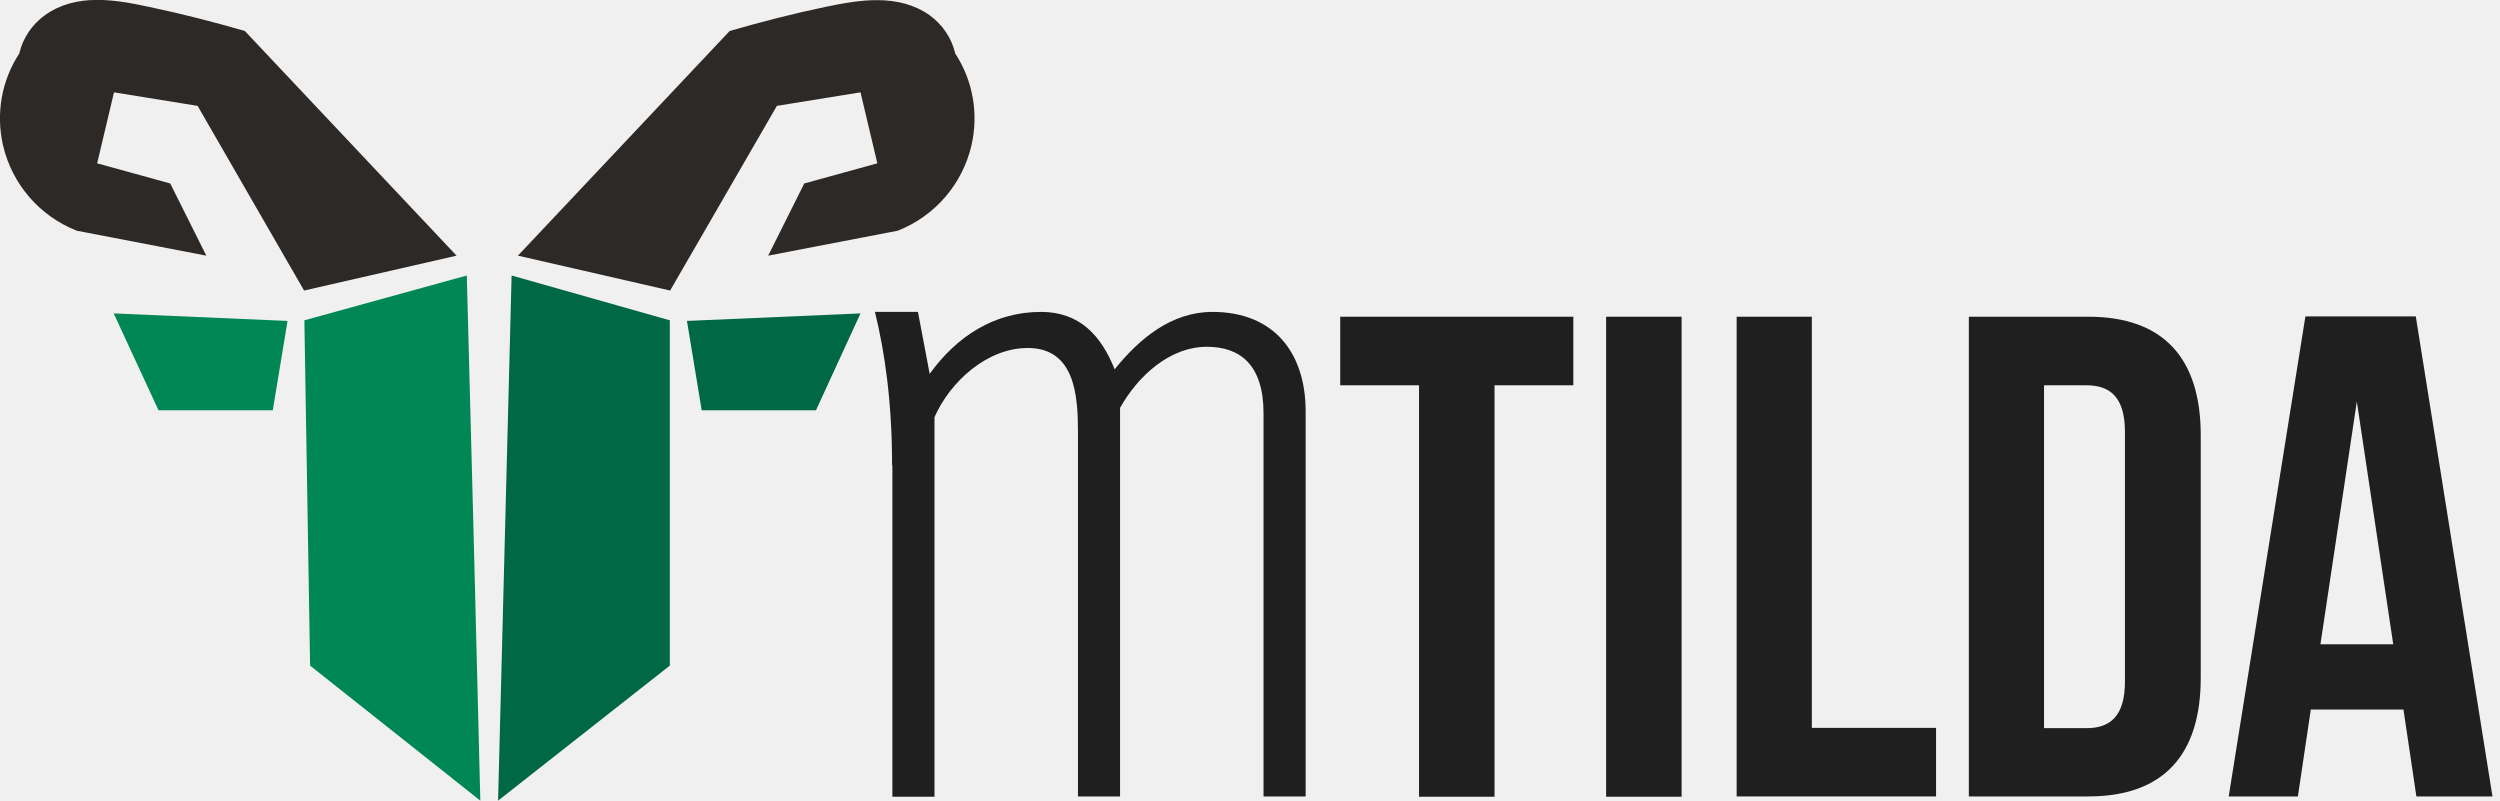
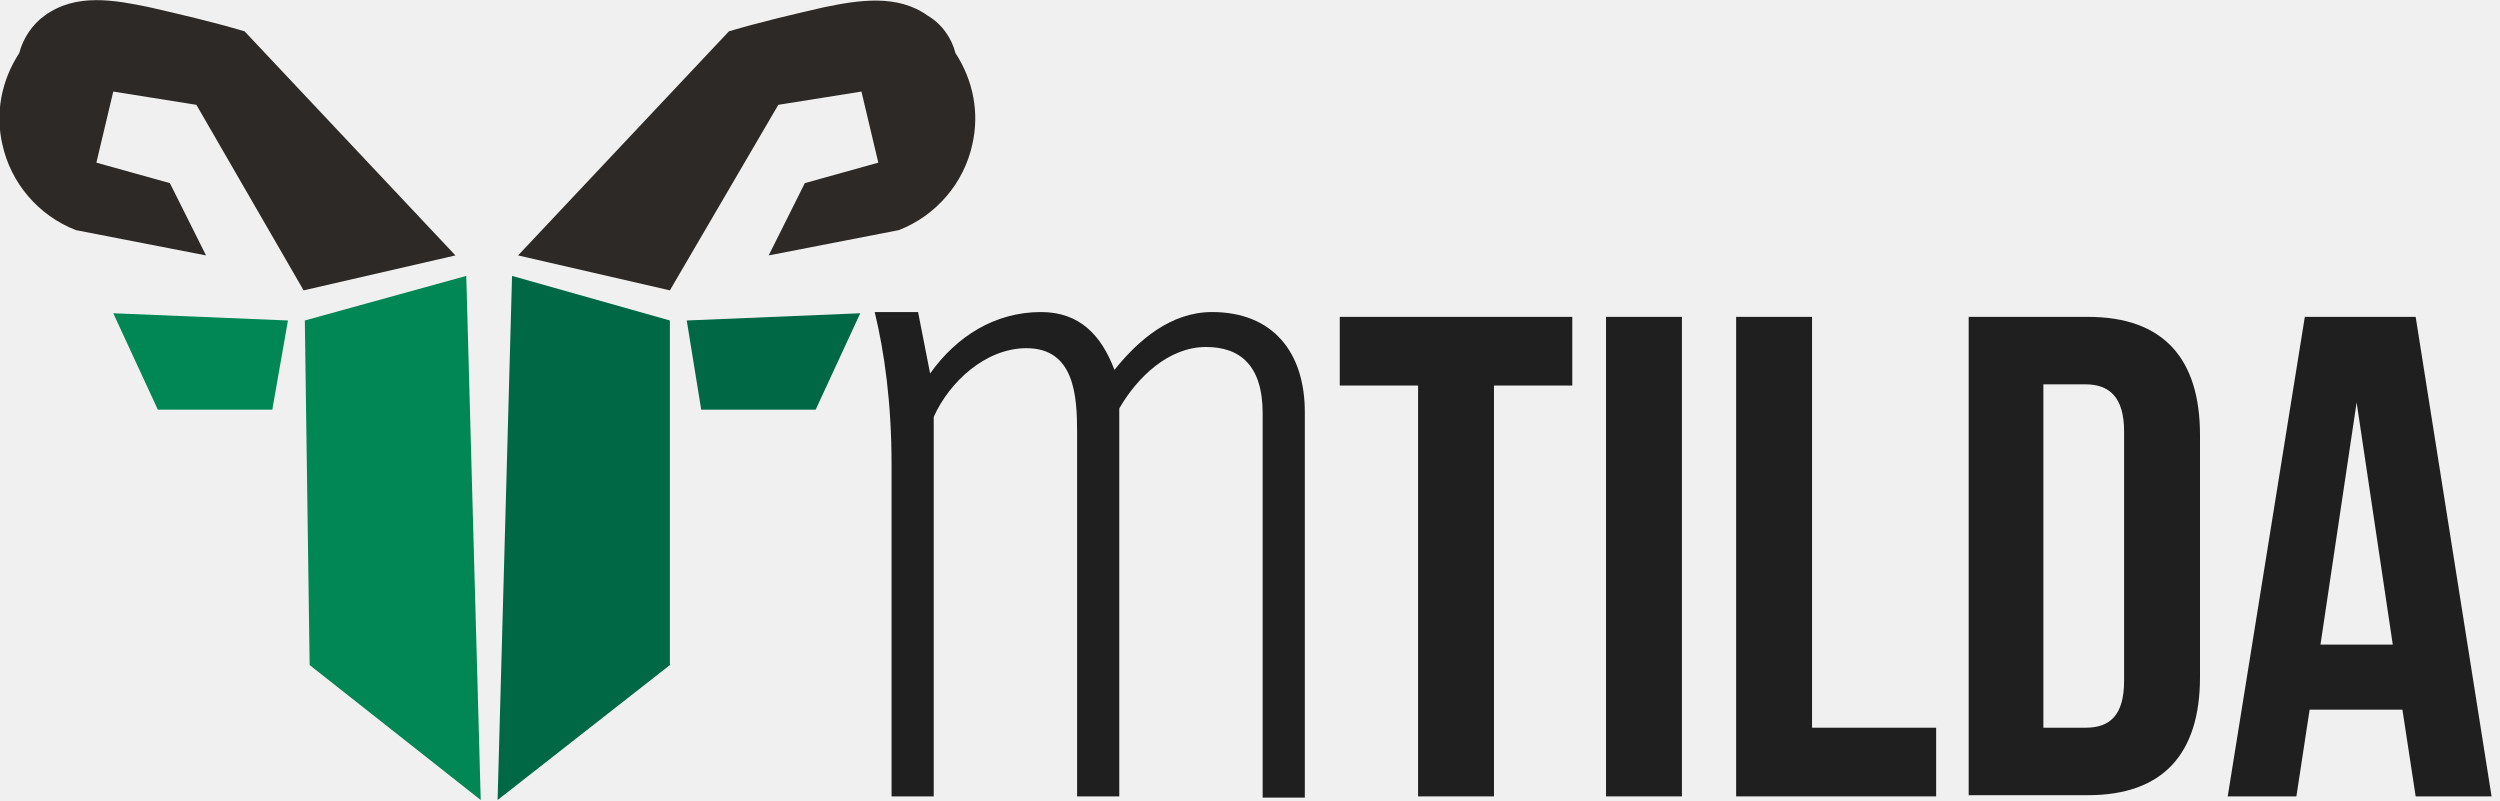
- <svg xmlns="http://www.w3.org/2000/svg" xmlns:xlink="http://www.w3.org/1999/xlink" version="1.1" id="Layer_1" x="0px" y="0px" viewBox="0 0 831.2 266.2" style="enable-background:new 0 0 831.2 266.2;" xml:space="preserve">
+ <svg xmlns="http://www.w3.org/2000/svg" version="1.1" id="Layer_1" x="0px" y="0px" viewBox="0 0 207.5 66.4" xml:space="preserve" class="style0">
+   <style>
+ 	.style0{
+ 		enable-background:	new 0 0 207.5 66.4;
+ 	}
+ </style>
  <style type="text/css">
- 	.st0{fill:#97B3EB;}
- 	.st1{fill:#507DD7;}
- 	.st2{fill:#4073D7;}
- 	.st3{fill:#1D428A;}
- 	.st4{fill:#F8FCFE;}
- 	.st5{fill:#5DC9E1;}
- 	.st6{fill:#A0DBEA;}
- 	.st7{fill:#9857A2;}
- 	.st8{fill:#8BC540;}
- 	.st9{fill:#F15C5D;}
- 	.st10{fill:#F79121;}
- 	.st11{fill:#2CA3D1;}
- 	.st12{fill:#BFE6F1;}
- 	.st13{fill:#758285;}
- 	.st14{fill:#3D64B0;}
- 	.st15{fill:#2A1A0D;}
- 	.st16{fill:#FCC39E;}
- 	.st17{fill:#7E2D8D;}
- 	.st18{fill:#755534;}
- 	.st19{fill:#512E0F;}
- 	.st20{fill:#3B2310;}
- 	.st21{fill:#B0885C;}
- 	.st22{fill:#264D65;}
- 	.st23{fill:#FDCF9D;}
- 	.st24{clip-path:url(#XMLID_5_);fill:#82C1C9;}
- 	.st25{fill:#F0BC97;}
- 	.st26{fill:#5D3F19;}
- 	.st27{fill:#7D6545;}
- 	.st28{fill:#204156;}
- 	.st29{fill:#584028;}
- 	.st30{fill:#0F334A;}
- 	.st31{fill:#421B46;}
- 	.st32{fill:#5F266B;}
- 	.st33{fill:#613863;}
- 	.st34{fill:#533454;}
- 	.st35{fill:#463144;}
- 	.st36{fill:#B280B8;}
- 	.st37{fill:#804D89;}
- 	.st38{fill:#0C2638;}
- 	.st39{fill:#BFBFBF;}
- 	.st40{fill:#E5E5E5;}
- 	.st41{fill:#BD9275;}
- 	.st42{fill:#CCEBF5;}
- 	.st43{fill:#FBD3A5;}
- 	.st44{fill:#EAF6FB;}
- 	.st45{fill:#CBEBF3;}
- 	.st46{fill:#F5DDC0;}
- 	.st47{fill:#F7F1E5;}
- 	.st48{fill:#EAF7FB;}
- 	.st49{fill:#E6EBED;}
- 	.st50{fill:#8FD0DE;}
- 	.st51{fill:#89CFDE;}
- 	.st52{fill:#E8EEEF;}
- 	.st53{fill:#9E71AC;}
- 	.st54{fill:#DDE4E6;}
- 	.st55{fill:#85B6B5;}
- 	.st56{fill:#E2B28C;}
- 	.st57{fill:#DBAE89;}
- 	.st58{fill:#E2B98C;}
- 	.st59{fill:#D2D6D7;}
- 	.st60{fill:#F2F3F3;}
- 	.st61{fill:#EBECED;}
- 	.st62{fill:#D6DE26;}
- 	.st63{fill:#EEF0A8;}
- 	.st64{fill:#F6FBFE;}
- 	.st65{fill:#ECF1C2;}
- 	.st66{fill:#F3F8E6;}
- 	.st67{fill:#C5CCC3;}
- 	.st68{fill:#E4B38D;}
- 	.st69{fill:#3A68C2;}
- 	.st70{fill:#213C4D;}
- 	.st71{fill:#1D3443;}
- 	.st72{fill:#BDCDD9;}
- 	.st73{fill:#DFF2F7;}
- 	.st74{fill:#ECEDED;}
- 	.st75{fill:#7FD1E6;}
- 	.st76{fill:#FAD42B;}
- 	.st77{fill:#3C96D2;}
- 	.st78{fill:#F69C9D;}
- 	.st79{fill:#F9BC78;}
- 	.st80{fill:#E5E97E;}
- 	.st81{fill:#FCEEAA;}
- 	.st82{fill:#F2FAFC;}
- 	.st83{fill:#3D97D3;}
- 	.st84{fill:#F2643E;}
- 	.st85{fill:#A6DDEC;}
- 	.st86{fill:#C7E9F2;}
- 	.st87{fill:#E0BF8A;}
- 	.st88{fill:#E2D5B8;}
- 	.st89{fill:#EEF8FA;}
- 	.st90{fill:#FBE994;}
- 	.st91{fill:#BD96C5;}
- 	.st92{fill:#E5EBEF;}
- 	.st93{fill:#89A7AC;}
- 	.st94{fill:#C6DFE4;}
- 	.st95{fill:#ECF7F9;}
- 	.st96{fill:#BCE5F0;}
- 	.st97{fill:#CADEE6;}
- 	.st98{fill:#D0E8EC;}
- 	.st99{fill:#E1F3F5;}
- 	.st100{fill:#9DA4AC;}
- 	.st101{fill:#5B849F;}
- 	.st102{fill:#456477;}
- 	.st103{fill:#F0F9FA;}
- 	.st104{fill:#FBCF9E;}
- 	.st105{fill:#FBE1C5;}
- 	.st106{fill:#E7F5F9;}
- 	.st107{fill:#F1E3CD;}
- 	.st108{fill:#F2ECE0;}
- 	.st109{fill:#E2E190;}
- 	.st110{fill:#FBEBA3;}
- 	.st111{fill:#F2F2D0;}
- 	.st112{fill:#BAE4EF;}
- 	.st113{fill:#ECEEA1;}
- 	.st114{fill:#F9B8B9;}
- 	.st115{fill:#AFE0ED;}
- 	.st116{fill:#E6F5FA;}
- 	.st117{fill:#F8ADAE;}
- 	.st118{fill:#D7E2E8;}
- 	.st119{fill:#7C9DB2;}
- 	.st120{fill:#698292;}
- 	.st121{opacity:0.87;}
- 	.st122{clip-path:url(#XMLID_72_);}
- 	.st123{clip-path:url(#XMLID_73_);fill:#334A59;}
- 	.st124{clip-path:url(#XMLID_74_);}
- 	.st125{clip-path:url(#XMLID_75_);fill:#334A59;}
- 	.st126{clip-path:url(#XMLID_76_);}
- 	.st127{clip-path:url(#XMLID_78_);}
- 	.st128{clip-path:url(#XMLID_79_);}
- 	.st129{clip-path:url(#XMLID_80_);fill:#2D2926;}
- 	.st130{clip-path:url(#XMLID_80_);fill:#FFFFFF;}
- 	.st131{clip-path:url(#XMLID_80_);fill:#D9D9D6;}
- 	.st132{opacity:0.87;clip-path:url(#XMLID_80_);}
- 	.st133{clip-path:url(#XMLID_81_);}
- 	.st134{fill:#722C5A;}
- 	.st135{clip-path:url(#SVGID_4_);fill:#722C5A;}
- 	.st136{clip-path:url(#SVGID_4_);fill:#682654;}
- 	.st137{fill:#FFFFFF;}
- 	.st138{fill:#E45669;}
- 	.st139{fill:#F5B140;}
- 	.st140{fill:#32B7B4;}
- 	.st141{clip-path:url(#SVGID_6_);fill:#722C5A;}
- 	.st142{clip-path:url(#SVGID_6_);fill:#682654;}
- 	.st143{fill:#008755;}
- 	.st144{fill:#2D2926;}
- 	.st145{fill:#B52555;}
- 	.st146{fill:#E47B9E;}
- 	.st147{fill:#8F1D43;}
- 	.st148{fill:#153064;}
- 	.st149{fill:#1960EA;}
- 	.st150{fill:#E6326E;}
- 	.st151{fill:#76DDB7;}
- 	.st152{fill:#005938;}
- 	.st153{opacity:8.000000e-02;fill:#FFFFFF;stroke:#FFFFFF;stroke-miterlimit:10;}
- 	.st154{clip-path:url(#SVGID_8_);}
- 	.st155{clip-path:url(#SVGID_10_);}
- 	.st156{opacity:0.87;clip-path:url(#SVGID_12_);}
- 	.st157{clip-path:url(#SVGID_14_);}
- 	.st158{clip-path:url(#SVGID_16_);}
- 	.st159{opacity:0.8;fill:#4073D7;}
- 	.st160{fill:#00C47C;}
- 	.st161{fill:#00E892;}
- 	.st162{fill:none;stroke:#1960EA;stroke-width:5;stroke-miterlimit:10;}
- 	.st163{clip-path:url(#XMLID_245_);}
- 	.st164{clip-path:url(#XMLID_246_);}
- 	.st165{opacity:0.87;clip-path:url(#XMLID_248_);}
- 	.st166{clip-path:url(#XMLID_251_);}
- 	.st167{clip-path:url(#XMLID_259_);}
- 	.st168{clip-path:url(#SVGID_20_);}
- 	.st169{clip-path:url(#SVGID_22_);}
- 	.st170{clip-path:url(#SVGID_24_);fill:#2D2926;}
- 	.st171{clip-path:url(#SVGID_24_);fill:#FFFFFF;}
- 	.st172{clip-path:url(#SVGID_24_);fill:#D9D9D6;}
- 	.st173{opacity:0.87;clip-path:url(#SVGID_24_);}
- 	.st174{clip-path:url(#SVGID_26_);}
- 	.st175{opacity:4.000000e-02;clip-path:url(#XMLID_297_);}
- 	.st176{clip-path:url(#SVGID_32_);}
- 	.st177{clip-path:url(#SVGID_34_);}
- 	.st178{opacity:0.87;clip-path:url(#SVGID_36_);}
- 	.st179{clip-path:url(#SVGID_38_);}
- 	.st180{clip-path:url(#SVGID_40_);}
- 	.st181{fill:url(#SVGID_41_);}
- 	.st182{fill:url(#SVGID_42_);}
- 	.st183{fill:url(#SVGID_43_);}
- 	.st184{fill:url(#SVGID_44_);}
- 	.st185{fill:url(#SVGID_45_);}
- 	.st186{fill:url(#SVGID_46_);}
- 	.st187{fill:url(#SVGID_47_);}
- 	.st188{fill:url(#SVGID_48_);}
- 	.st189{fill:url(#SVGID_49_);}
- 	.st190{fill:url(#SVGID_50_);}
- 	.st191{fill:url(#SVGID_51_);}
- 	.st192{fill:url(#SVGID_52_);}
- 	.st193{fill:url(#SVGID_53_);}
- 	.st194{fill:url(#SVGID_54_);}
- 	.st195{fill:url(#SVGID_55_);}
- 	.st196{fill:url(#SVGID_56_);}
- 	.st197{fill:url(#SVGID_57_);}
- 	.st198{fill:url(#SVGID_58_);}
- 	.st199{fill:url(#SVGID_59_);}
- 	.st200{fill:url(#SVGID_60_);}
- 	.st201{fill:url(#SVGID_61_);}
- 	.st202{fill:url(#SVGID_62_);}
- 	.st203{fill:url(#SVGID_63_);}
- 	.st204{fill:url(#SVGID_64_);}
- 	.st205{fill:url(#SVGID_65_);}
- 	.st206{fill:url(#SVGID_66_);}
- 	.st207{fill:url(#SVGID_67_);}
- 	.st208{fill:url(#SVGID_68_);}
- 	.st209{fill:url(#SVGID_69_);}
- 	.st210{fill:url(#SVGID_70_);}
- 	.st211{fill:url(#SVGID_71_);}
- 	.st212{fill:url(#SVGID_72_);}
- 	.st213{fill:url(#SVGID_73_);}
- 	.st214{fill:url(#SVGID_74_);}
- 	.st215{fill:url(#SVGID_75_);}
- 	.st216{fill:url(#SVGID_76_);}
- 	.st217{fill:url(#SVGID_77_);}
- 	.st218{fill:url(#SVGID_78_);}
- 	.st219{fill:url(#SVGID_79_);}
- 	.st220{fill:url(#SVGID_80_);}
- 	.st221{fill:url(#SVGID_81_);}
- 	.st222{fill:url(#SVGID_82_);}
- 	.st223{fill:url(#SVGID_83_);}
- 	.st224{fill:url(#SVGID_84_);}
- 	.st225{fill:url(#SVGID_85_);}
- 	.st226{fill:url(#SVGID_86_);}
- 	.st227{fill:url(#SVGID_87_);}
- 	.st228{fill:url(#SVGID_88_);}
- 	.st229{fill:url(#SVGID_89_);}
- 	.st230{fill:url(#SVGID_90_);}
- 	.st231{fill:url(#SVGID_91_);}
- 	.st232{fill:url(#SVGID_92_);}
- 	.st233{fill:url(#SVGID_93_);}
- 	.st234{fill:url(#SVGID_94_);}
- 	.st235{fill:url(#SVGID_95_);}
- 	.st236{fill:url(#SVGID_96_);}
- 	.st237{fill:url(#SVGID_97_);}
- 	.st238{fill:url(#SVGID_98_);}
- 	.st239{fill:url(#SVGID_99_);}
- 	.st240{fill:url(#SVGID_100_);}
- 	.st241{fill:url(#SVGID_101_);}
- 	.st242{fill:url(#SVGID_102_);}
- 	.st243{fill:url(#SVGID_103_);}
- 	.st244{fill:url(#SVGID_104_);}
- 	.st245{fill:url(#SVGID_105_);}
- 	.st246{fill:url(#SVGID_106_);}
- 	.st247{fill:url(#SVGID_107_);}
- 	.st248{fill:url(#SVGID_108_);}
- 	.st249{fill:url(#SVGID_109_);}
- 	.st250{fill:url(#SVGID_110_);}
- 	.st251{fill:url(#SVGID_111_);}
- 	.st252{fill:url(#SVGID_112_);}
- 	.st253{fill:url(#SVGID_113_);}
- 	.st254{fill:url(#SVGID_114_);}
- 	.st255{fill:url(#SVGID_115_);}
- 	.st256{fill:url(#SVGID_116_);}
- 	.st257{fill:url(#SVGID_117_);}
- 	.st258{fill:url(#SVGID_118_);}
- 	.st259{fill:url(#SVGID_119_);}
- 	.st260{fill:url(#SVGID_120_);}
- 	.st261{fill:url(#SVGID_121_);}
- 	.st262{fill:url(#SVGID_122_);}
- 	.st263{fill:url(#SVGID_123_);}
- 	.st264{fill:url(#SVGID_124_);}
- 	.st265{fill:url(#SVGID_125_);}
- 	.st266{fill:url(#SVGID_126_);}
- 	.st267{fill:url(#SVGID_127_);}
- 	.st268{fill:url(#SVGID_128_);}
- 	.st269{clip-path:url(#SVGID_130_);}
- 	.st270{clip-path:url(#SVGID_132_);}
- 	.st271{clip-path:url(#SVGID_134_);fill:#2D2926;}
- 	.st272{clip-path:url(#SVGID_134_);fill:#FFFFFF;}
- 	.st273{clip-path:url(#SVGID_134_);fill:#D9D9D6;}
- 	.st274{opacity:0.87;clip-path:url(#SVGID_134_);}
- 	.st275{clip-path:url(#SVGID_136_);}
- 	.st276{fill:#006845;}
- 	.st277{clip-path:url(#SVGID_138_);}
- 	.st278{clip-path:url(#SVGID_140_);}
- 	.st279{clip-path:url(#SVGID_142_);fill:#2D2926;}
- 	.st280{clip-path:url(#SVGID_142_);fill:#008755;}
- 	.st281{clip-path:url(#SVGID_142_);fill:#006845;}
- 	.st282{opacity:0.87;clip-path:url(#SVGID_142_);}
- 	.st283{clip-path:url(#SVGID_144_);}
+ 	.st0{fill:#2D2926;}
+ 	.st1{fill:#008755;}
+ 	.st2{fill:#006845;}
+ 	.st3{opacity:0.87;}
</style>
  <g>
    <g>
-       <defs>
-         <rect id="SVGID_137_" y="0" width="831.2" height="266.2" />
-       </defs>
-       <clipPath id="SVGID_2_">
-         <use xlink:href="#SVGID_137_" style="overflow:visible;" />
-       </clipPath>
-       <g style="clip-path:url(#SVGID_2_);">
-         <defs>
-           <rect id="SVGID_139_" y="0" width="831.2" height="266.2" />
-         </defs>
-         <clipPath id="SVGID_4_">
-           <use xlink:href="#SVGID_139_" style="overflow:visible;" />
-         </clipPath>
-         <g style="clip-path:url(#SVGID_4_);">
-           <defs>
-             <rect id="SVGID_141_" y="0" width="831.2" height="266.2" />
-           </defs>
-           <clipPath id="SVGID_6_">
-             <use xlink:href="#SVGID_141_" style="overflow:visible;" />
-           </clipPath>
-           <path style="clip-path:url(#SVGID_6_);fill:#2D2926;" d="M101.1,96.6L151.8,85L81.4,10.3c-10.7-3.1-21.3-5.8-31.8-8      C38.1-0.2,25.3-2.3,15,5c-4.3,3.1-7.4,7.6-8.6,12.8c-5.9,9-7.8,20-5.4,30.5c3,12.9,12.1,23.5,24.5,28.4l43.1,8.3l-12-24      l-24.3-6.7l5.6-23.6l27.8,4.5L101.1,96.6z" />
-           <path style="clip-path:url(#SVGID_6_);fill:#2D2926;" d="M222.8,96.6L172.2,85l70.4-74.7c10.7-3.1,21.3-5.8,31.8-8      c11.5-2.4,24.2-4.5,34.6,2.7c4.3,3.1,7.4,7.6,8.6,12.8c5.9,9,7.8,20,5.4,30.5c-3,12.9-12.1,23.5-24.5,28.4l-43.1,8.3l12-24      l24.3-6.7l-5.6-23.6l-27.8,4.5L222.8,96.6z" />
-           <polygon style="clip-path:url(#SVGID_6_);fill:#008755;" points="155.2,91.6 101.2,106.5 103.1,221.3 159.7,266.2 157.5,178.9           " />
-           <polygon style="clip-path:url(#SVGID_6_);fill:#006845;" points="170.1,91.6 222.7,106.5 222.7,221.3 165.6,266.2     " />
-           <polygon style="clip-path:url(#SVGID_6_);fill:#006845;" points="228.4,106.7 233.3,136.4 271.3,136.4 286.1,104.2     " />
-           <polygon style="clip-path:url(#SVGID_6_);fill:#008755;" points="95.6,106.7 90.7,136.4 52.7,136.4 37.8,104.2     " />
-           <g style="opacity:0.87;clip-path:url(#SVGID_6_);">
-             <g>
-               <defs>
-                 <rect id="SVGID_143_" x="273.7" y="8.2" width="557.5" height="342.5" />
-               </defs>
-               <clipPath id="SVGID_8_">
-                 <use xlink:href="#SVGID_143_" style="overflow:visible;" />
-               </clipPath>
-               <g class="st154">
-                 <path d="M296.6,154.7c0-20.9-2.4-37.6-5.7-51h14.3l3.9,20.6c9-12.5,21.5-20.6,37-20.6c12.8,0,20,7.8,24.5,19.1         c8.1-10.1,18.8-19.1,32.5-19.1c20.3,0,31,13.4,31,33.1v128h-14V137.4c0-16.1-7.8-22.1-18.8-22.1c-12.5,0-23,9.8-28.9,20.3         v129.2h-14V143.7c0-11.9-0.9-28-16.7-28c-13.4,0-25.7,11-31,23v126.2h-14V154.7z" />
-               </g>
-               <g class="st154">
-                 <path d="M445.6,105.3h77.5v22.8h-26.2v136.8h-25.1V128.1h-26.2V105.3z" />
-                 <path d="M534,105.3h25.1v159.6H534V105.3z" />
-                 <path d="M577.3,105.3h25.1V242h41.3v22.8h-66.3V105.3z" />
-                 <path d="M654.6,105.3h39.7c25.1,0,37.4,13.9,37.4,39.4v80.7c0,25.5-12.3,39.4-37.4,39.4h-39.7V105.3z M679.6,128.1v114h14.1         c8,0,12.8-4.1,12.8-15.5v-83c0-11.4-4.8-15.5-12.8-15.5H679.6z" />
-                 <path d="M828.7,264.8h-25.3l-4.3-28.9h-30.8l-4.3,28.9h-23l25.5-159.6h36.7L828.7,264.8z M771.5,214.2h24.2l-12.1-80.7         L771.5,214.2z" />
-               </g>
-             </g>
-           </g>
-         </g>
+       <path class="st0" d="M25.2 24.1l12.6-2.9L20.3 2.6c-2.7-0.8-5.3-1.4-7.9-2C9.5 0 6.3-0.6 3.7 1.3C2.7 2 1.9 3.2 1.6 4.4 c-1.5 2.3-2 5-1.4 7.6c0.7 3.2 3 5.9 6.1 7.1l10.8 2.1l-3-6L8 13.5l1.4-5.9l6.9 1.1L25.2 24.1z" />
+     </g>
+     <g>
+       <path class="st0" d="M55.6 24.1L43 21.2L60.5 2.6c2.7-0.8 5.3-1.4 7.9-2c2.9-0.6 6.1-1.1 8.6 0.7C78.2 2 79 3.2 79.3 4.4 c1.5 2.3 2 5 1.4 7.6c-0.7 3.2-3 5.9-6.1 7.1l-10.8 2.1l3-6l6.1-1.7l-1.4-5.9l-6.9 1.1L55.6 24.1z" />
+     </g>
+   </g>
+   <g>
+     <g>
+       <polygon class="st1" points="38.7,22.9 25.3,26.6 25.7,55.2 39.9,66.4 39.3,44.7" />
+     </g>
+     <g>
+       <polygon class="st2" points="42.5,22.9 55.6,26.6 55.6,55.2 41.3,66.4" />
+     </g>
+   </g>
+   <g>
+     <g>
+       <g>
+         <polygon class="st2" points="57,26.6 58.2,34 67.7,34 71.4,26" />
+       </g>
+     </g>
+     <g>
+       <g>
+         <polygon class="st1" points="23.9,26.6 22.6,34 13.1,34 9.4,26" />
      </g>
    </g>
  </g>
+   <g class="st3">
+     <g>
+       <path d="M74 38.6c0-5.2-0.6-9.4-1.4-12.7h3.6l1 5.1c2.2-3.1 5.4-5.1 9.2-5.1c3.2 0 5 1.9 6.1 4.8c2-2.5 4.7-4.8 8.1-4.8 c5.1 0 7.7 3.4 7.7 8.3v32h-3.5V34.3c0-4-1.9-5.5-4.7-5.5c-3.1 0-5.7 2.5-7.2 5.1v32.2h-3.5V35.9c0-3-0.2-7-4.2-7 c-3.4 0-6.4 2.8-7.7 5.7v31.5H74V38.6z" />
+     </g>
+     <g>
+       <path d="M111.2 26.3h19.3V32H124v34.1h-6.3V32h-6.5V26.3z" />
+       <path d="M133.3 26.3h6.3v39.8h-6.3V26.3z" />
+       <path d="M144.1 26.3h6.3v34.1h10.3v5.7h-16.6V26.3z" />
+       <path d="M163.4 26.3h9.9c6.3 0 9.3 3.5 9.3 9.8v20.1c0 6.4-3.1 9.8-9.3 9.8h-9.9V26.3z M169.6 32v28.4h3.5c2 0 3.2-1 3.2-3.9V35.8 c0-2.8-1.2-3.9-3.2-3.9H169.6z" />
+       <path d="M206.8 66.1h-6.3l-1.1-7.2h-7.7l-1.1 7.2h-5.7l6.4-39.8h9.2L206.8 66.1z M192.6 53.5h6l-3-20.1L192.6 53.5z" />
+     </g>
+   </g>
+   <g>
+ </g>
+   <g>
+ </g>
+   <g>
+ </g>
+   <g>
+ </g>
+   <g>
+ </g>
+   <g>
+ </g>
+   <g>
+ </g>
+   <g>
+ </g>
+   <g>
+ </g>
+   <g>
+ </g>
+   <g>
+ </g>
+   <g>
+ </g>
+   <g>
+ </g>
+   <g>
+ </g>
+   <g>
+ </g>
</svg>
